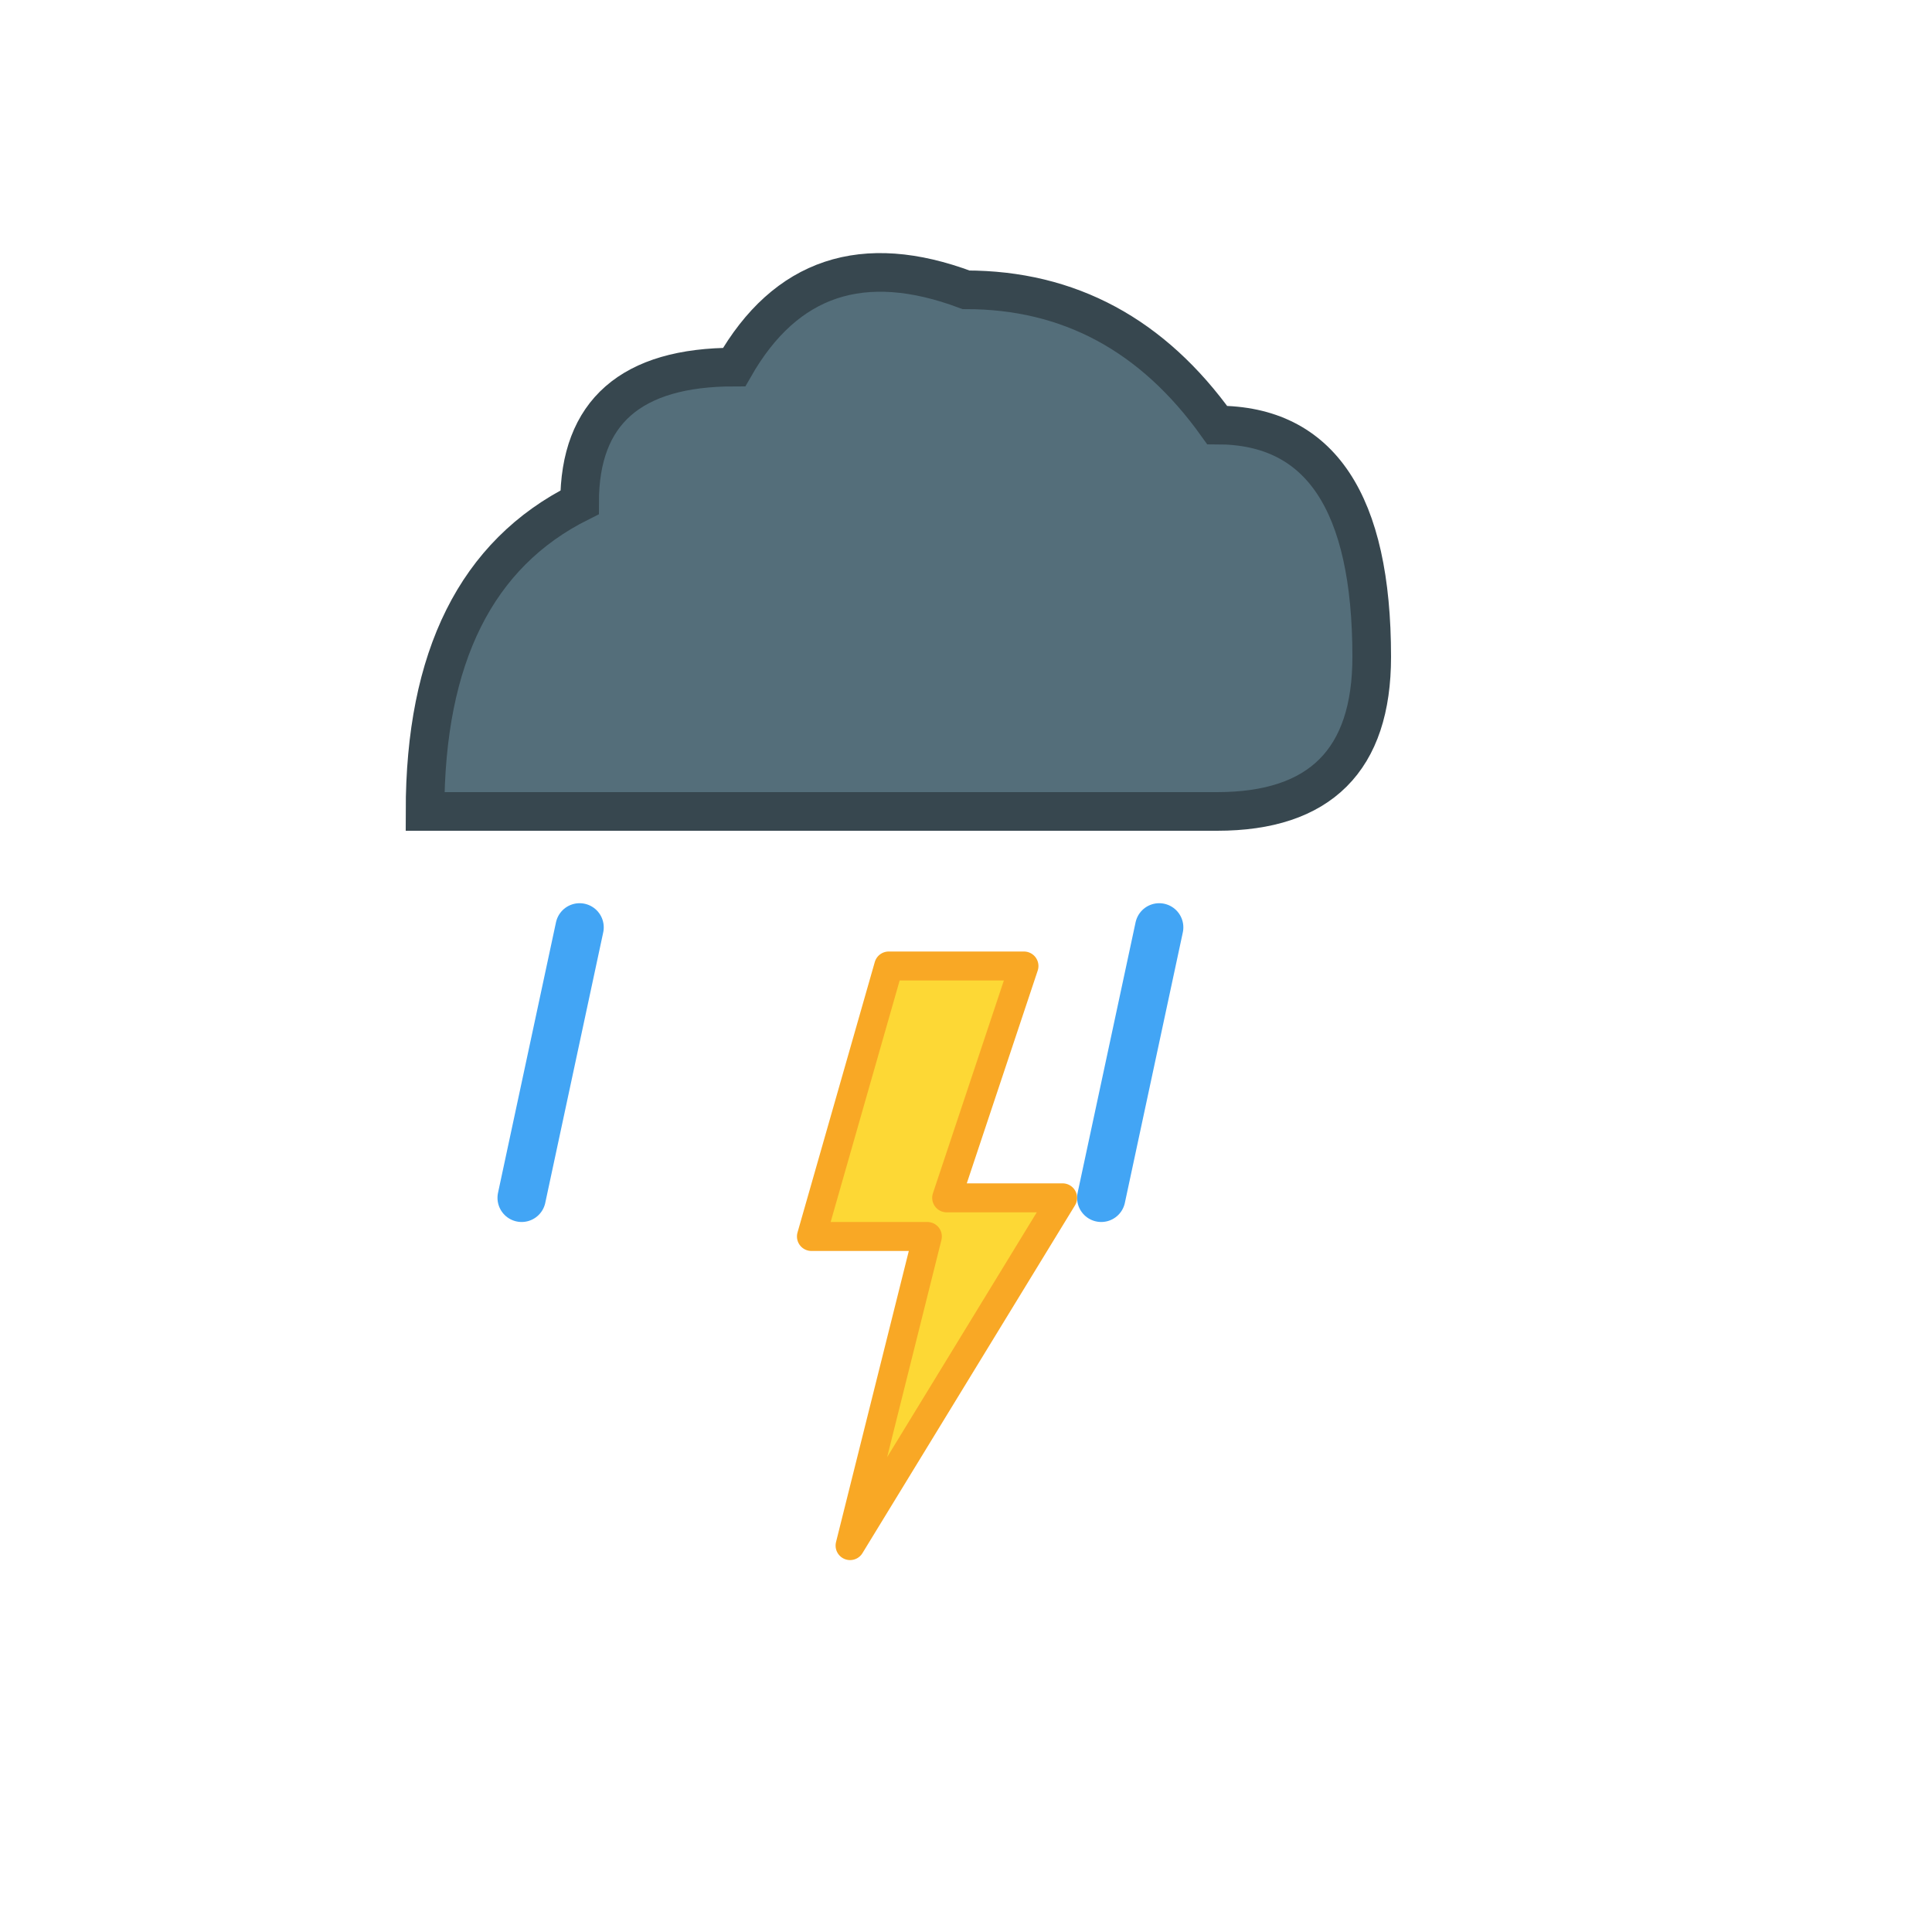
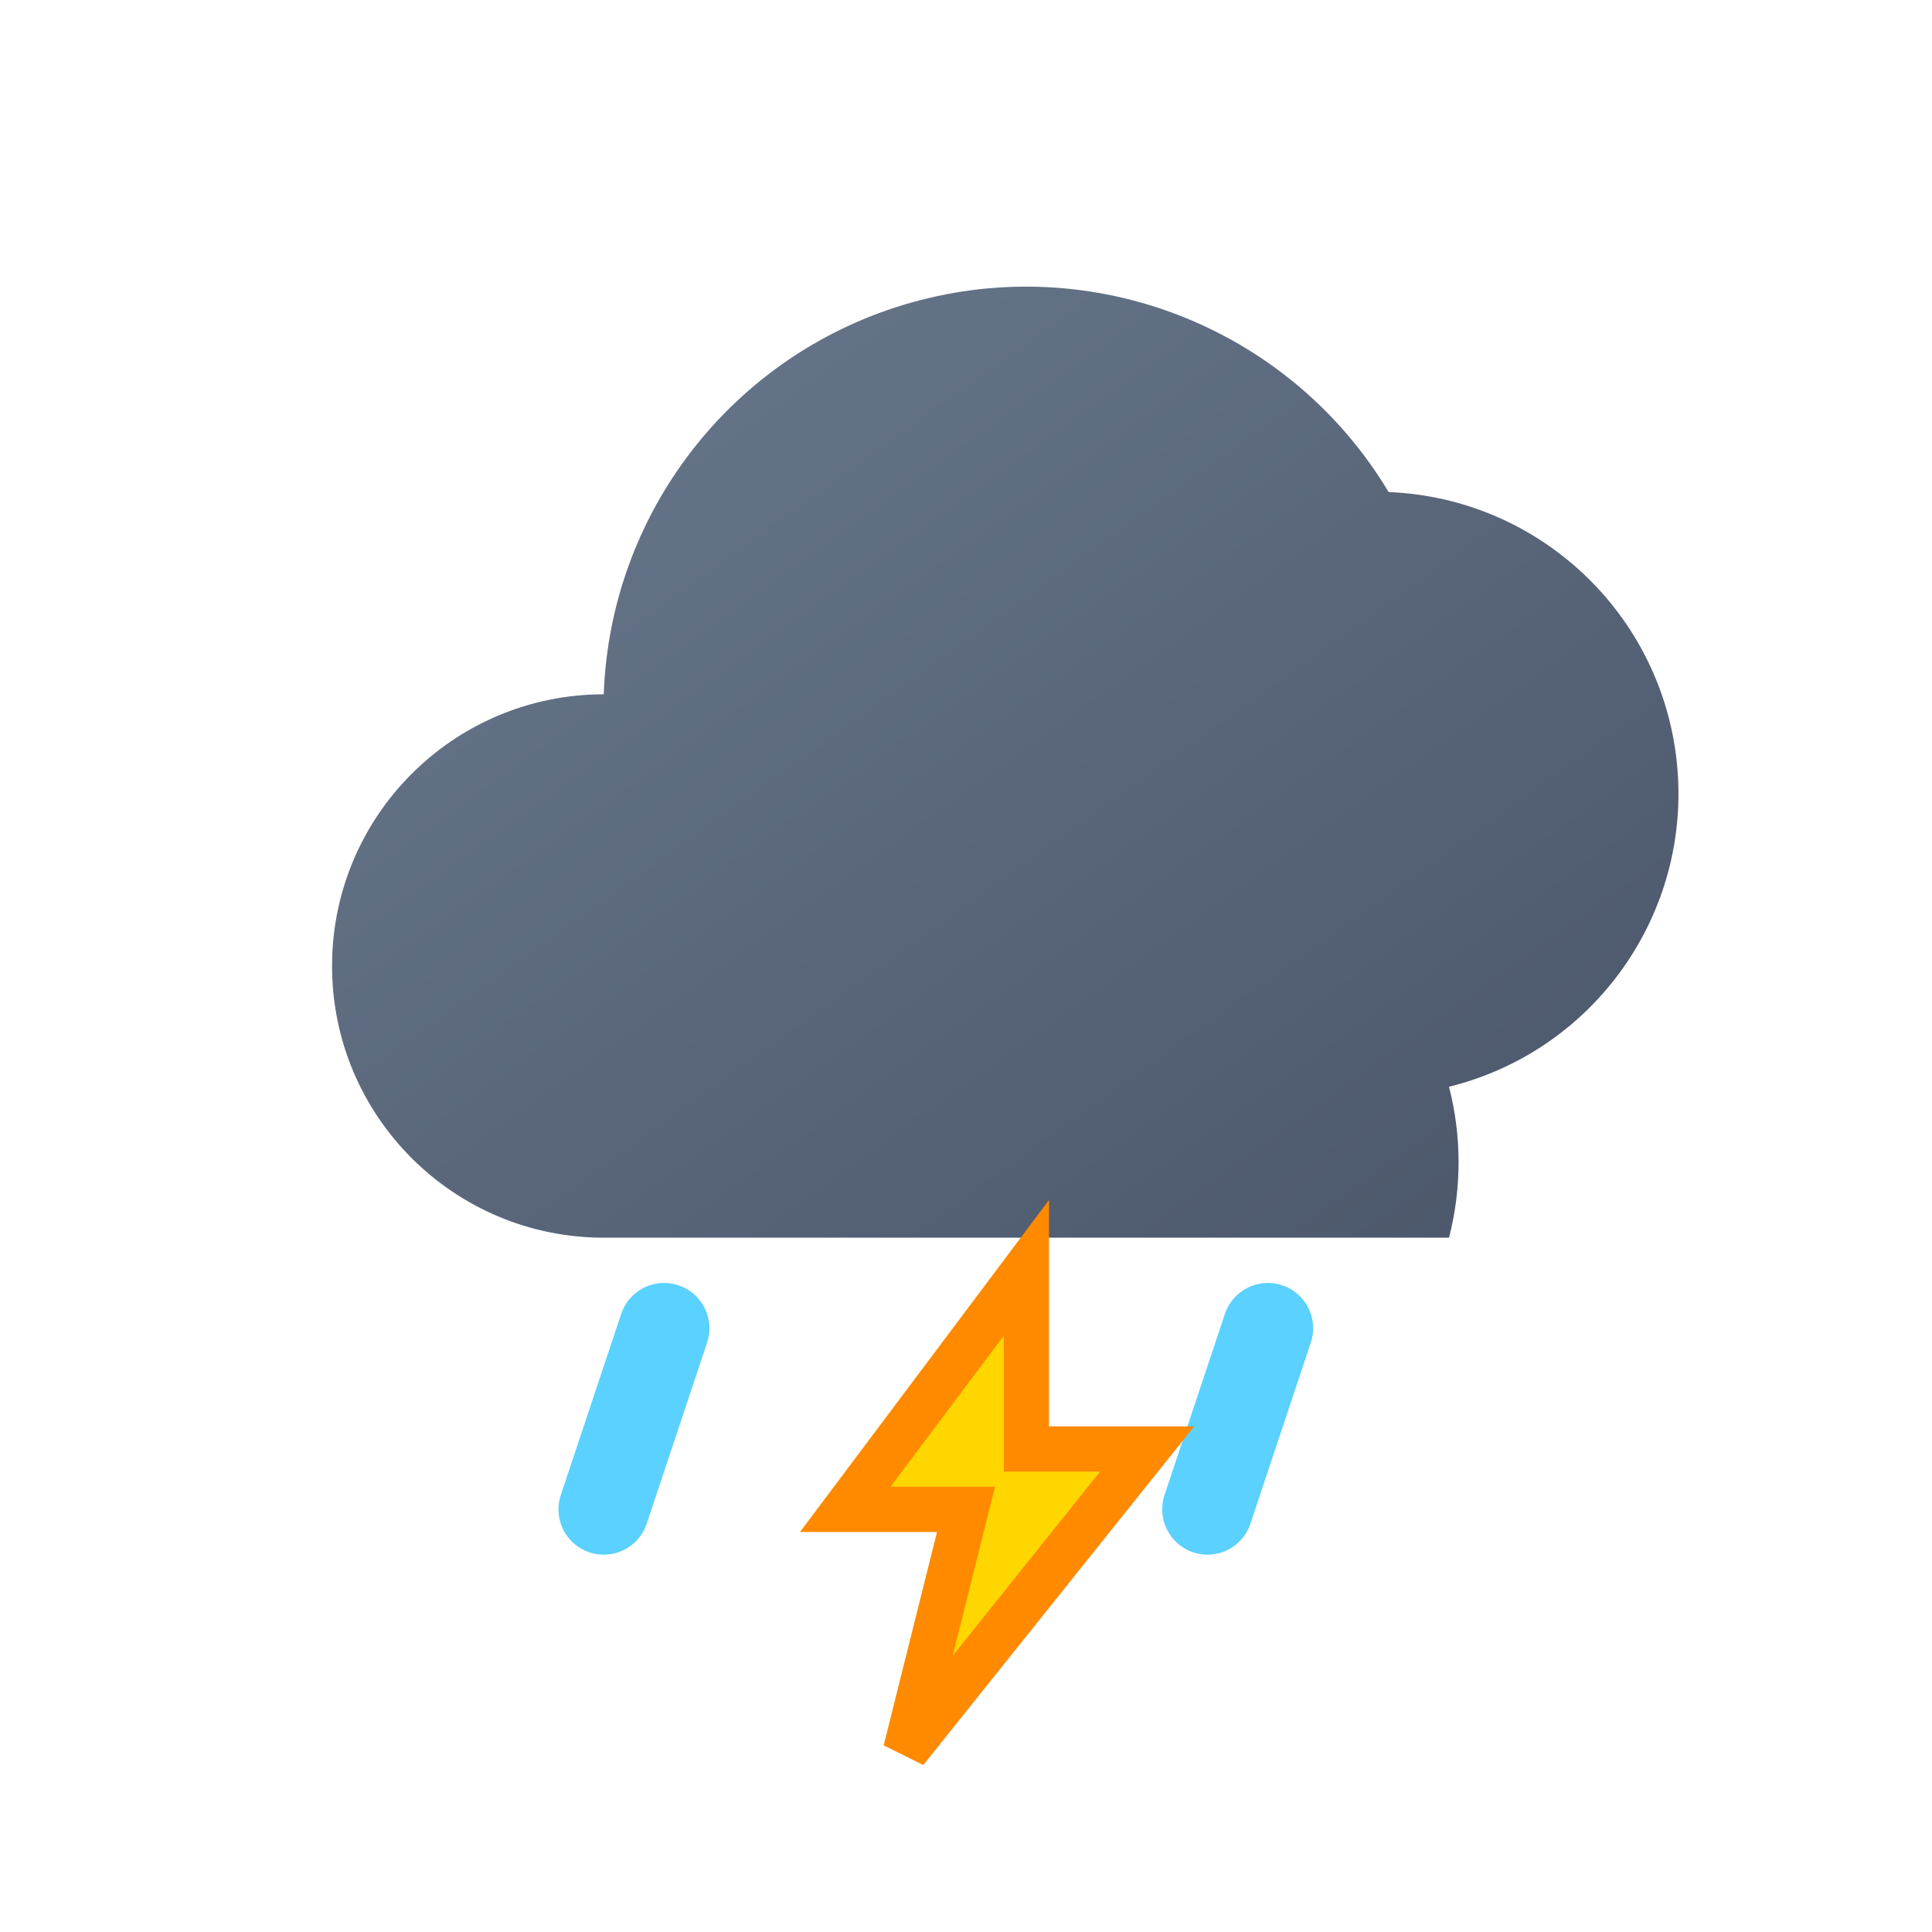
- <svg xmlns="http://www.w3.org/2000/svg" viewBox="0 0 100 100" width="100" height="100">
-   <path d="M 22 42 Q 22 30 30 26 Q 30 19 38 19 Q 42 12 50 15 Q 58 15 63 22 Q 71 22 71 34 Q 71 42 63 42 Z" fill="#546E7A" stroke="#37474F" stroke-width="2" />
-   <g stroke="#42A5F5" stroke-width="2.5" stroke-linecap="round">
-     <line x1="30" y1="48" x2="27" y2="62" />
-     <line x1="60" y1="48" x2="57" y2="62" />
+ <svg xmlns="http://www.w3.org/2000/svg" viewBox="0 0 64 64">
+   <defs>
+     <linearGradient id="cloud-grad7" x1="0%" y1="0%" x2="100%" y2="100%">
+       <stop offset="0%" style="stop-color:#6b7a8f" />
+       <stop offset="100%" style="stop-color:#4a5568" />
+     </linearGradient>
+   </defs>
+   <path d="M48,36a10,10,0,0,0-2-19.7,14,14,0,0,0-26,6.7,9,9,0,0,0,0,18h28a10,10,0,0,0,0-5Z" fill="url(#cloud-grad7)" />
+   <g stroke="#5ad1ff" stroke-width="3" stroke-linecap="round">
+     <line x1="22" y1="44" x2="20" y2="50" />
+     <line x1="42" y1="44" x2="40" y2="50" />
  </g>
-   <path d="M 46 50 L 42 64 L 48 64 L 44 80 L 55 62 L 49 62 L 53 50 Z" fill="#FDD835" stroke="#F9A825" stroke-width="1.5" stroke-linejoin="round" />
+   <path d="M34,42 L28,50 L32,50 L30,58 L38,48 L34,48 Z" fill="#FFD600" stroke="#FF8A00" stroke-width="1.5" />
</svg>
